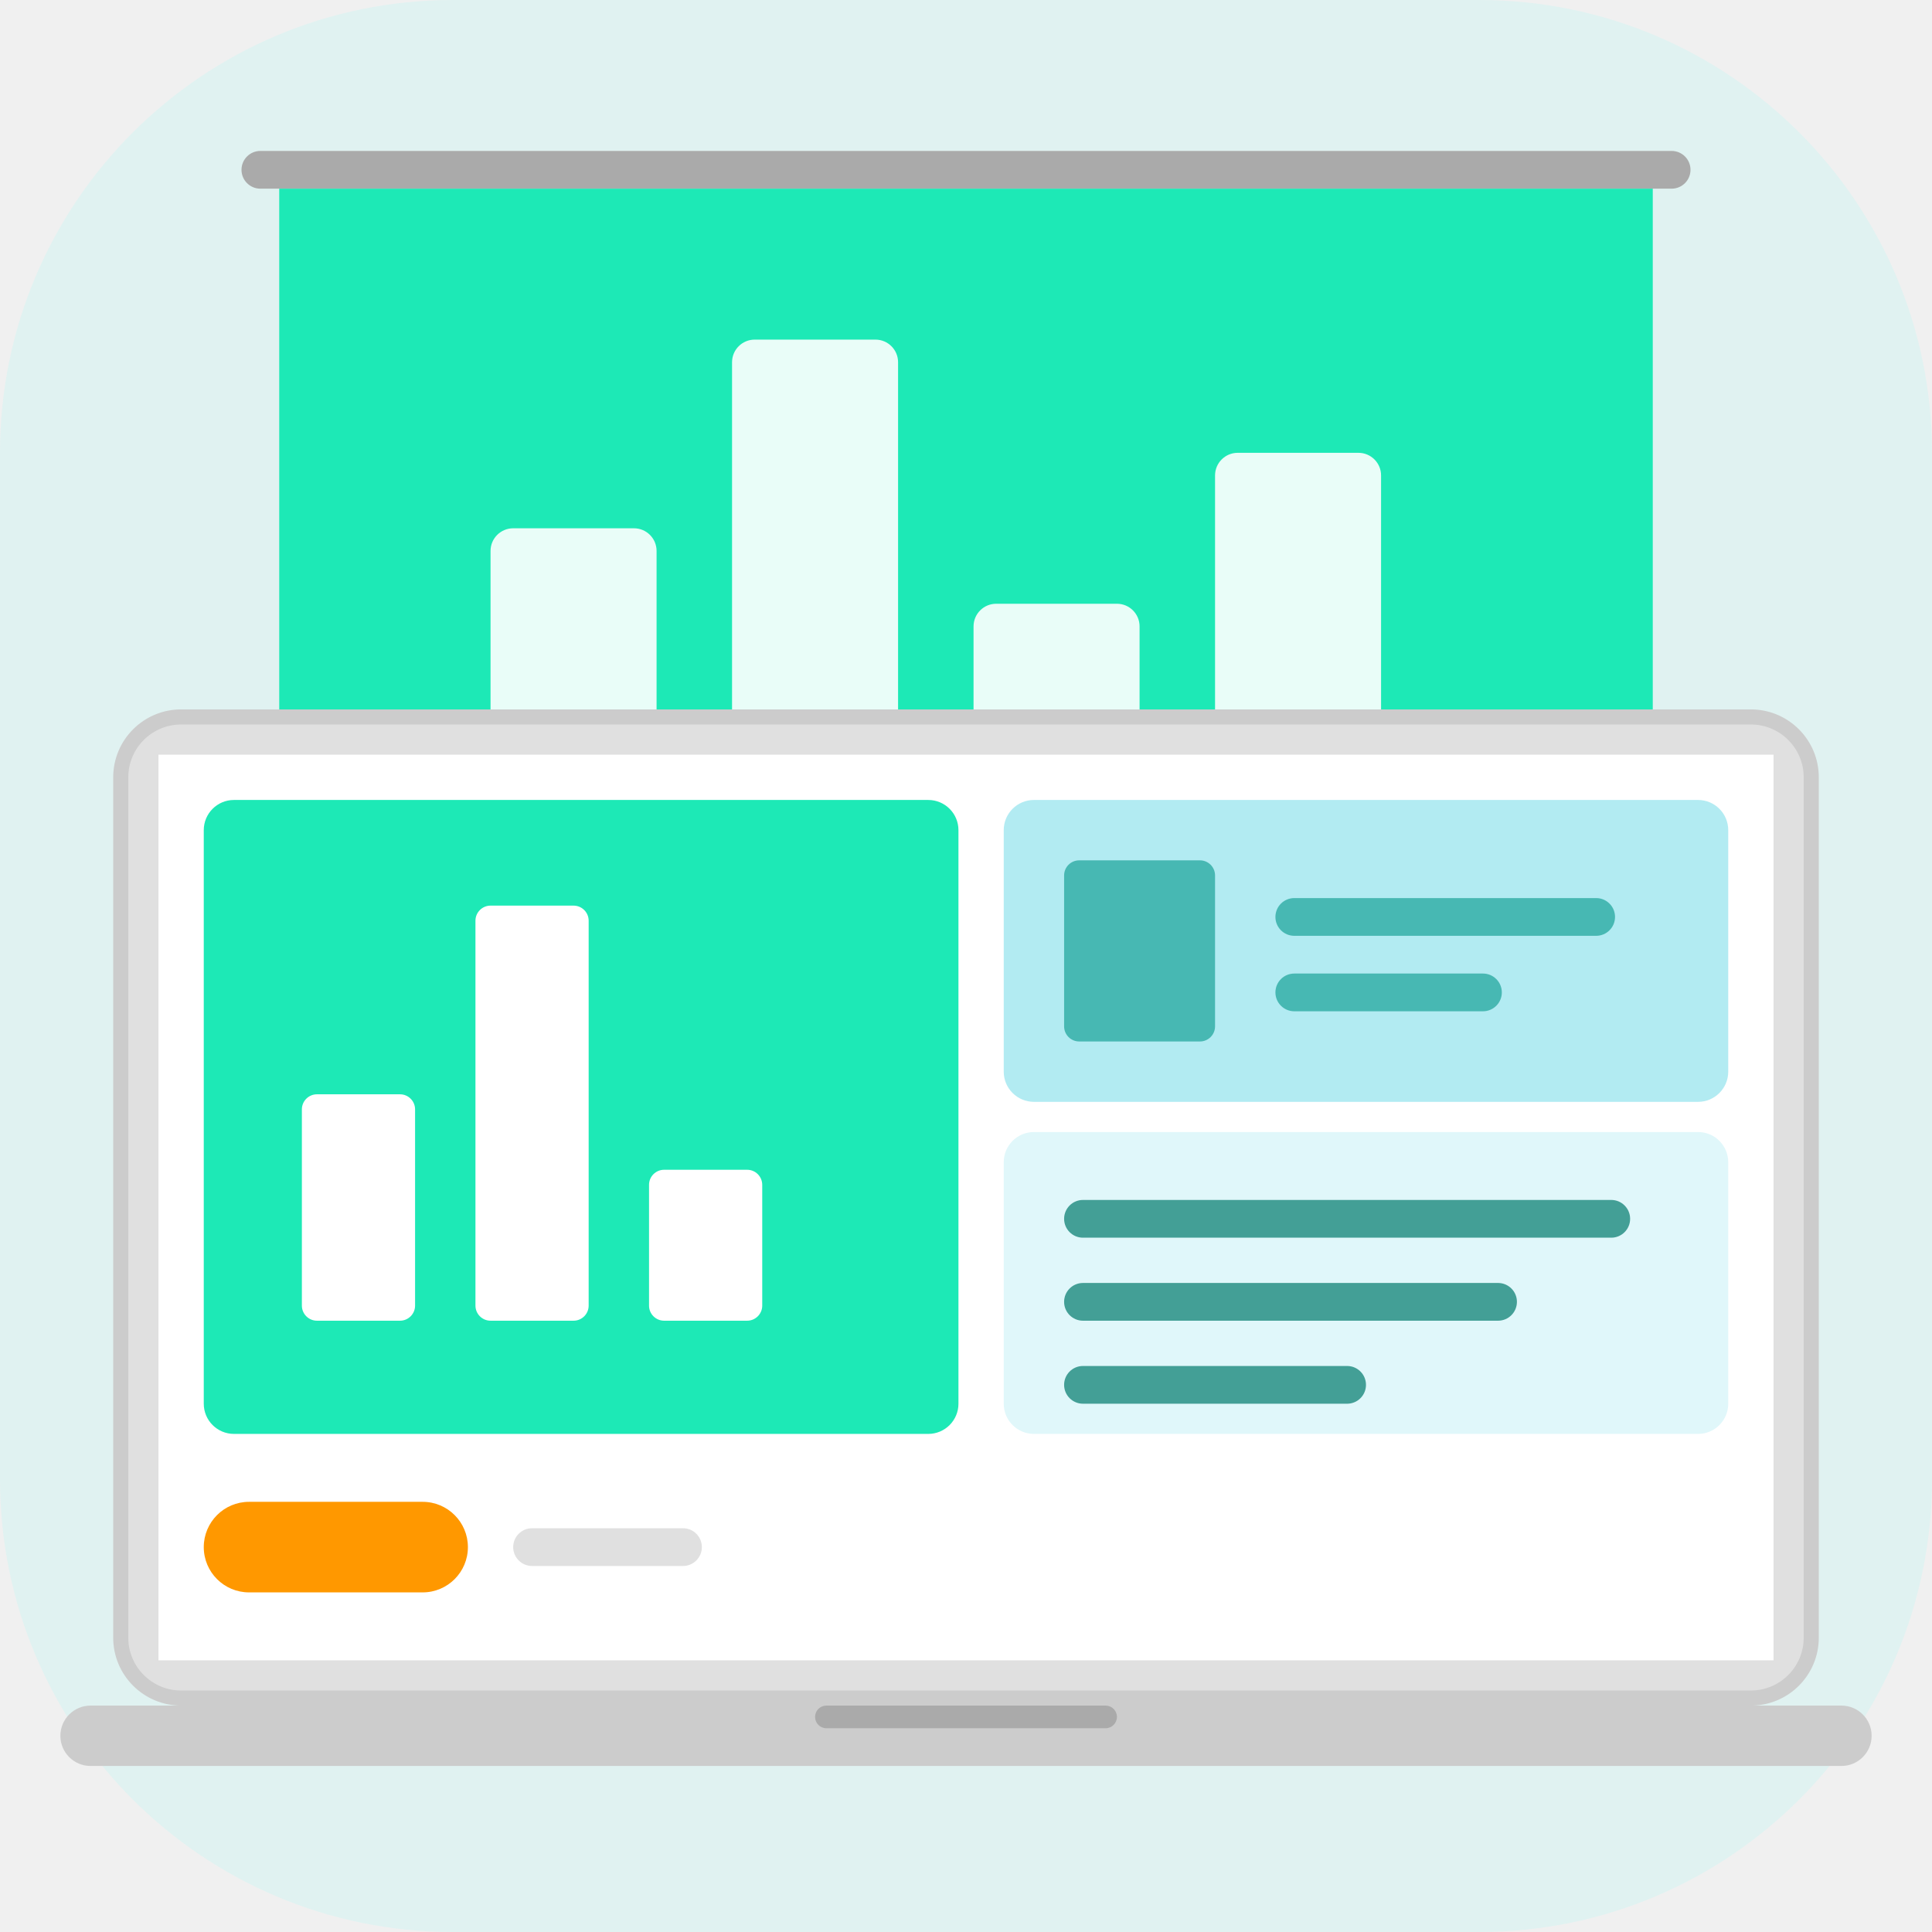
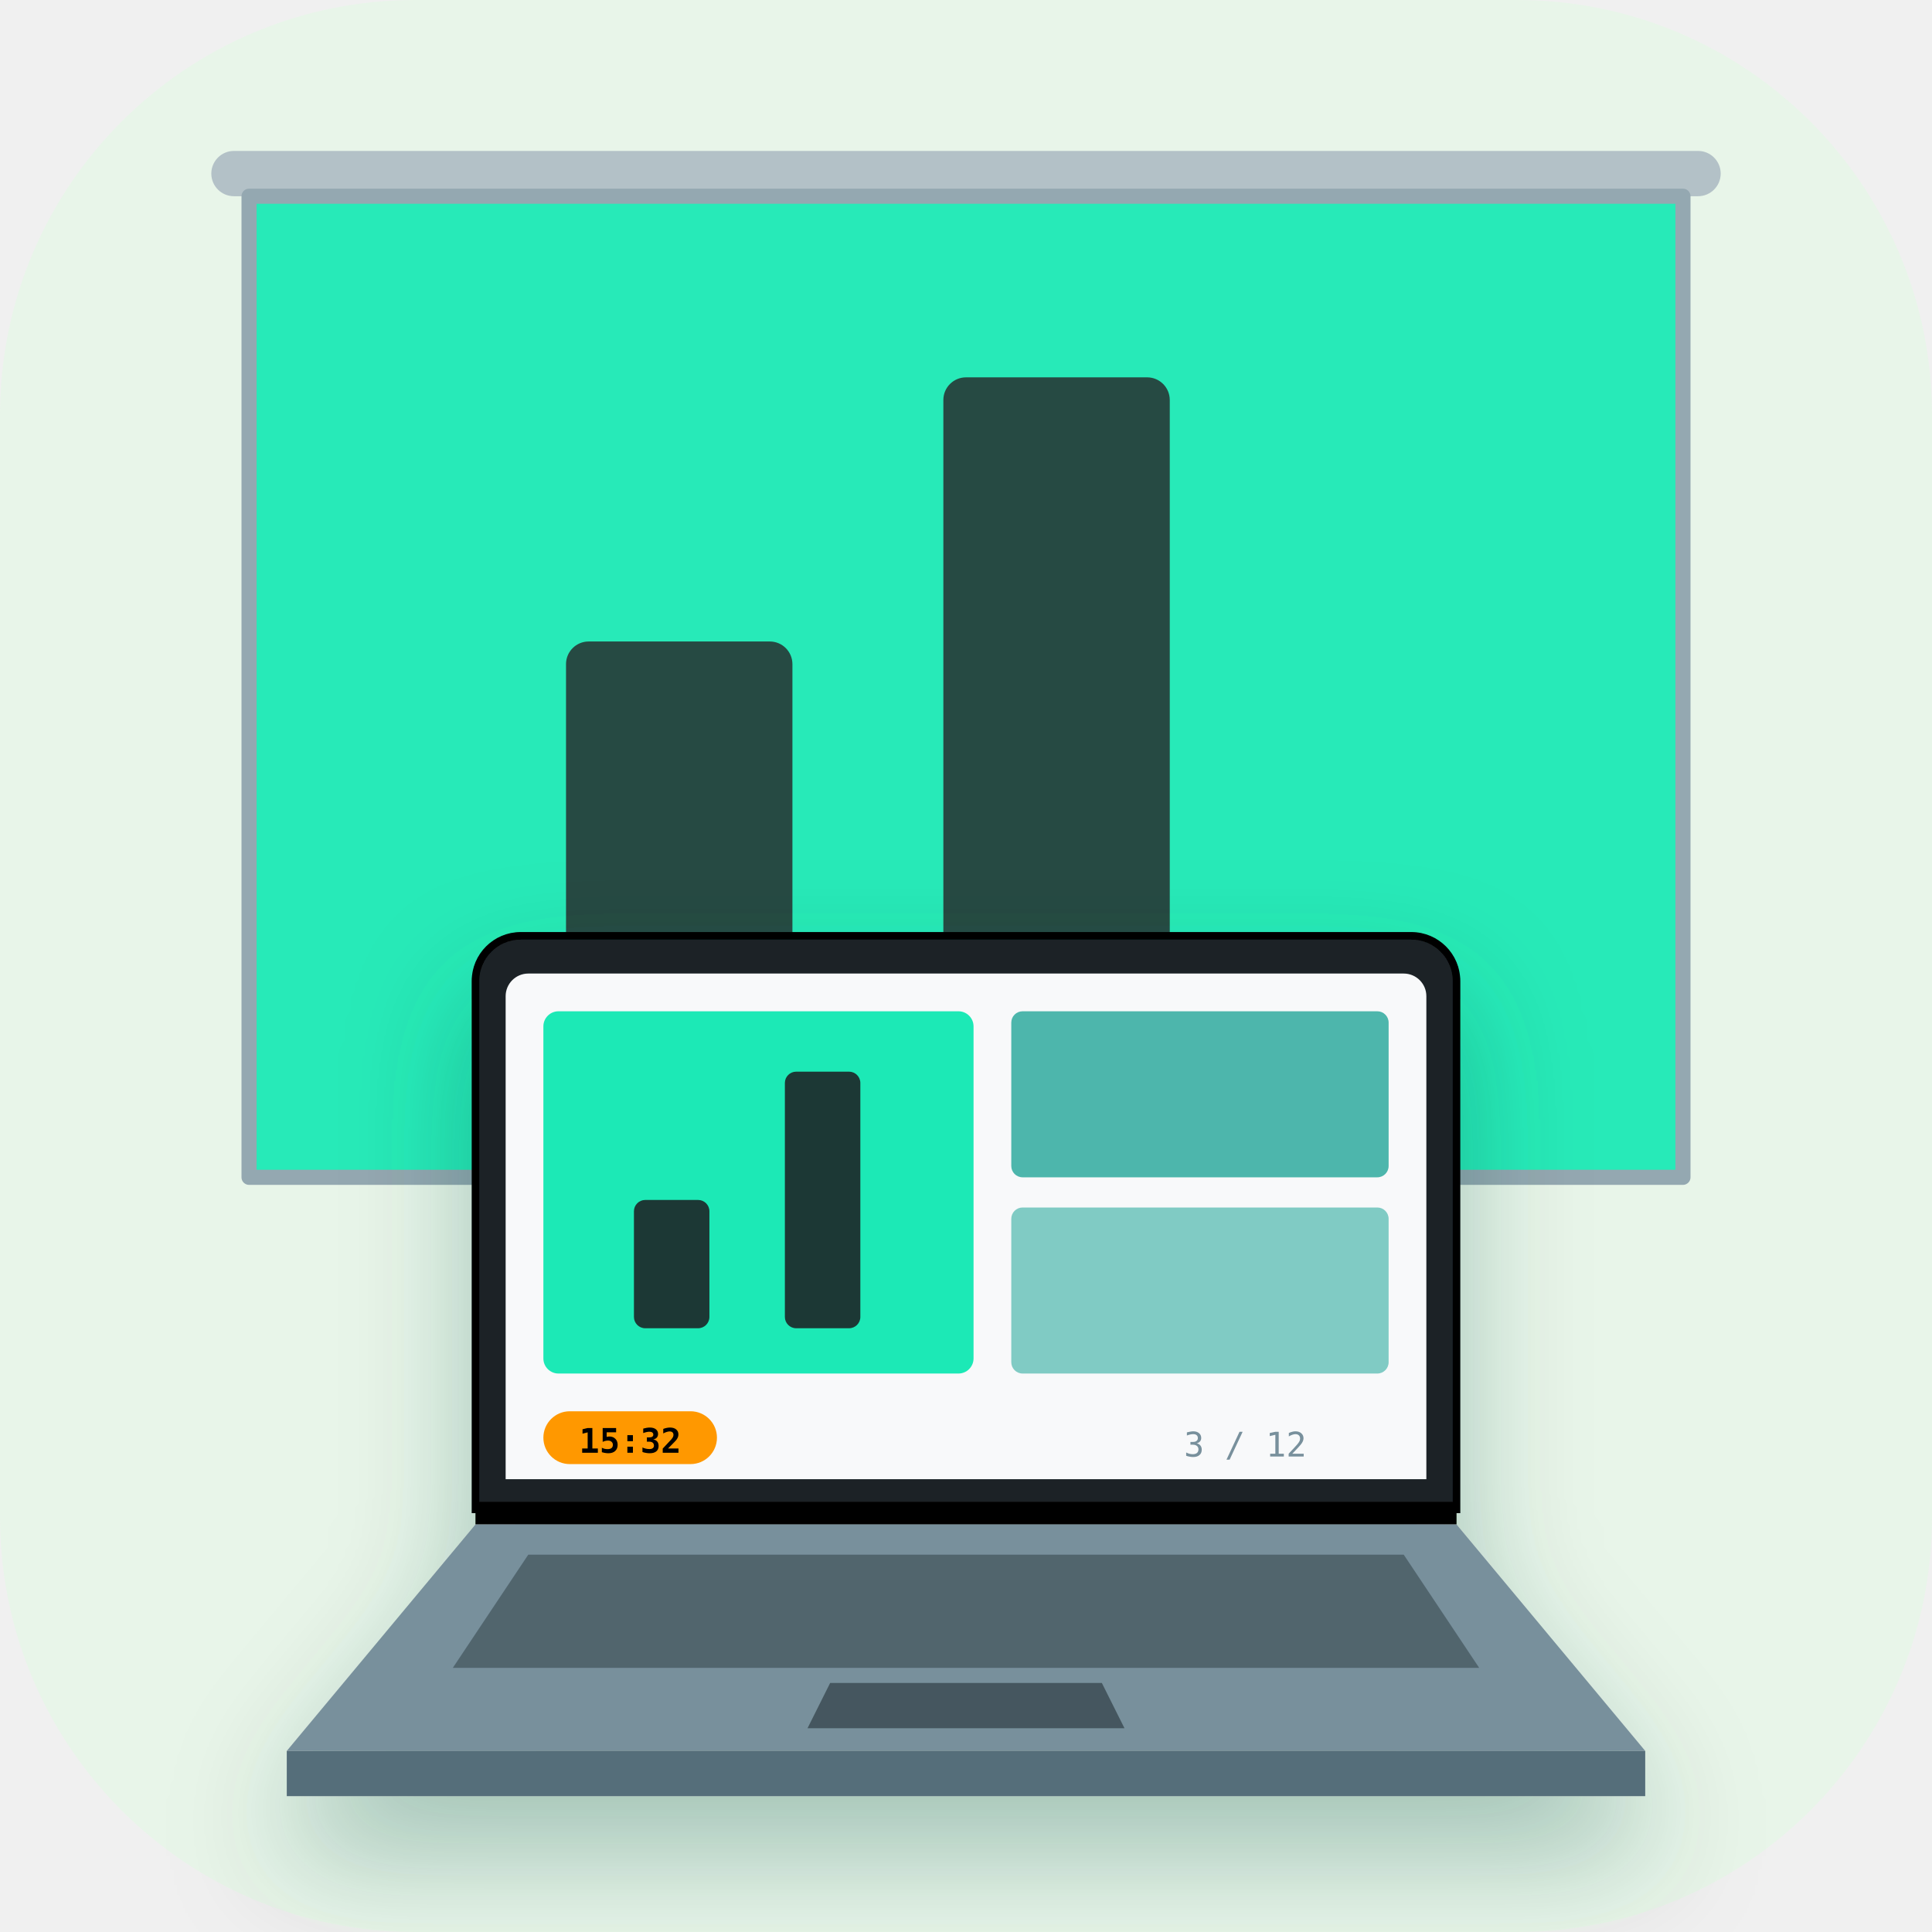
<svg xmlns="http://www.w3.org/2000/svg" viewBox="0 0 512 512" width="100%" height="100%">
-   <rect x="0" y="0" width="512" height="512" rx="120" fill="#E0F2F1" />
-   <rect x="64" y="40" width="384" height="10" rx="5" fill="#AAAAAA" />
-   <rect x="74" y="50" width="364" height="220" fill="#1DE9B6" />
-   <rect x="130" y="140" width="44" height="100" rx="6" fill="#FFFFFF" opacity="0.9" />
-   <rect x="194" y="90" width="44" height="150" rx="6" fill="#FFFFFF" opacity="0.9" />
-   <rect x="258" y="160" width="44" height="80" rx="6" fill="#FFFFFF" opacity="0.9" />
-   <rect x="322" y="120" width="44" height="120" rx="6" fill="#FFFFFF" opacity="0.9" />
-   <rect x="32" y="190" width="448" height="260" rx="16" fill="#E0E0E0" stroke="#CCCCCC" stroke-width="4" />
-   <rect x="42" y="200" width="428" height="240" fill="#FFFFFF" />
-   <rect x="54" y="212" width="200" height="168" rx="8" fill="#1DE9B6" />
-   <rect x="80" y="290" width="30" height="60" rx="4" fill="#FFFFFF" />
-   <rect x="126" y="240" width="30" height="110" rx="4" fill="#FFFFFF" />
-   <rect x="172" y="310" width="30" height="40" rx="4" fill="#FFFFFF" />
-   <rect x="266" y="212" width="192" height="80" rx="8" fill="#B2EBF2" />
-   <rect x="282" y="228" width="40" height="48" rx="4" fill="#009688" opacity="0.6" />
-   <rect x="338" y="238" width="90" height="10" rx="5" fill="#009688" opacity="0.6" />
-   <rect x="338" y="258" width="60" height="10" rx="5" fill="#009688" opacity="0.6" />
-   <rect x="266" y="300" width="192" height="80" rx="8" fill="#E0F7FA" />
-   <rect x="282" y="318" width="150" height="10" rx="5" fill="#00796B" opacity="0.7" />
-   <rect x="282" y="340" width="120" height="10" rx="5" fill="#00796B" opacity="0.7" />
-   <rect x="282" y="362" width="80" height="10" rx="5" fill="#00796B" opacity="0.7" />
-   <rect x="54" y="398" width="70" height="24" rx="12" fill="#FF9800" />
-   <rect x="136" y="405" width="50" height="10" rx="5" fill="#E0E0E0" />
-   <rect x="16" y="452" width="480" height="16" rx="8" fill="#CCCCCC" />
-   <rect x="216" y="452" width="80" height="6" rx="3" fill="#AAAAAA" />
+   <defs>
+     <filter id="centerShadowLight" x="-20%" y="-20%" width="140%" height="140%">
+       <feDropShadow dx="0" dy="16" stdDeviation="16" flood-color="#004D40" flood-opacity="0.3" />
+     </filter>
+   </defs>
+   <rect x="0" y="0" width="512" height="512" rx="110" fill="#E8F5E9" />
+   <g opacity="0.95">
+     <rect x="56" y="40" width="400" height="12" rx="6" fill="#B0BEC5" />
+     <rect x="66" y="52" width="380" height="260" fill="#1DE9B6" stroke="#90A4AE" stroke-width="4" stroke-linejoin="round" />
+     <rect x="150" y="170" width="60" height="100" rx="6" fill="#1C2326" opacity="0.85" />
+     <rect x="250" y="100" width="60" height="170" rx="6" fill="#1C2326" opacity="0.85" />
+   </g>
+   <g filter="url(#centerShadowLight)">
+     <path d="M 126 400 L 126 260 A 12 12 0 0 1 138 248 L 374 248 A 12 12 0 0 1 386 260 L 386 400 Z" fill="#1C2326" stroke="#000000" stroke-width="2" />
+     <path d="M 134 392 L 134 264 A 6 6 0 0 1 140 258 L 372 258 A 6 6 0 0 1 378 264 L 378 392 Z" fill="#F8F9FA" />
+     <rect x="144" y="268" width="114" height="96" rx="4" fill="#1DE9B6" />
+     <rect x="168" y="318" width="20" height="34" rx="3" fill="#1C2326" opacity="0.9" />
+     <rect x="208" y="284" width="20" height="68" rx="3" fill="#1C2326" opacity="0.9" />
+     <rect x="268" y="268" width="100" height="44" rx="3" fill="#4DB6AC" />
+     <rect x="268" y="320" width="100" height="44" rx="3" fill="#80CBC4" />
+     <rect x="144" y="374" width="46" height="14" rx="7" fill="#FF9800" />
+     <text x="167" y="385" font-family="Menlo, monospace" font-size="9" fill="#000000" text-anchor="middle" font-weight="bold">15:32</text>
+     <text x="330" y="386" font-family="Menlo, monospace" font-size="9" fill="#78909C" text-anchor="middle">3 / 12</text>
+     <rect x="126" y="398" width="260" height="6" fill="#000000" />
+     <polygon points="126,404 386,404 436,464 76,464" fill="#78909C" />
+     <polygon points="76,464 436,464 436,476 76,476" fill="#546E7A" />
+     <polygon points="140,412 372,412 392,442 120,442" fill="#37474F" opacity="0.6" />
+     <polygon points="220,446 292,446 298,458 214,458" fill="#37474F" opacity="0.8" />
+   </g>
</svg>
